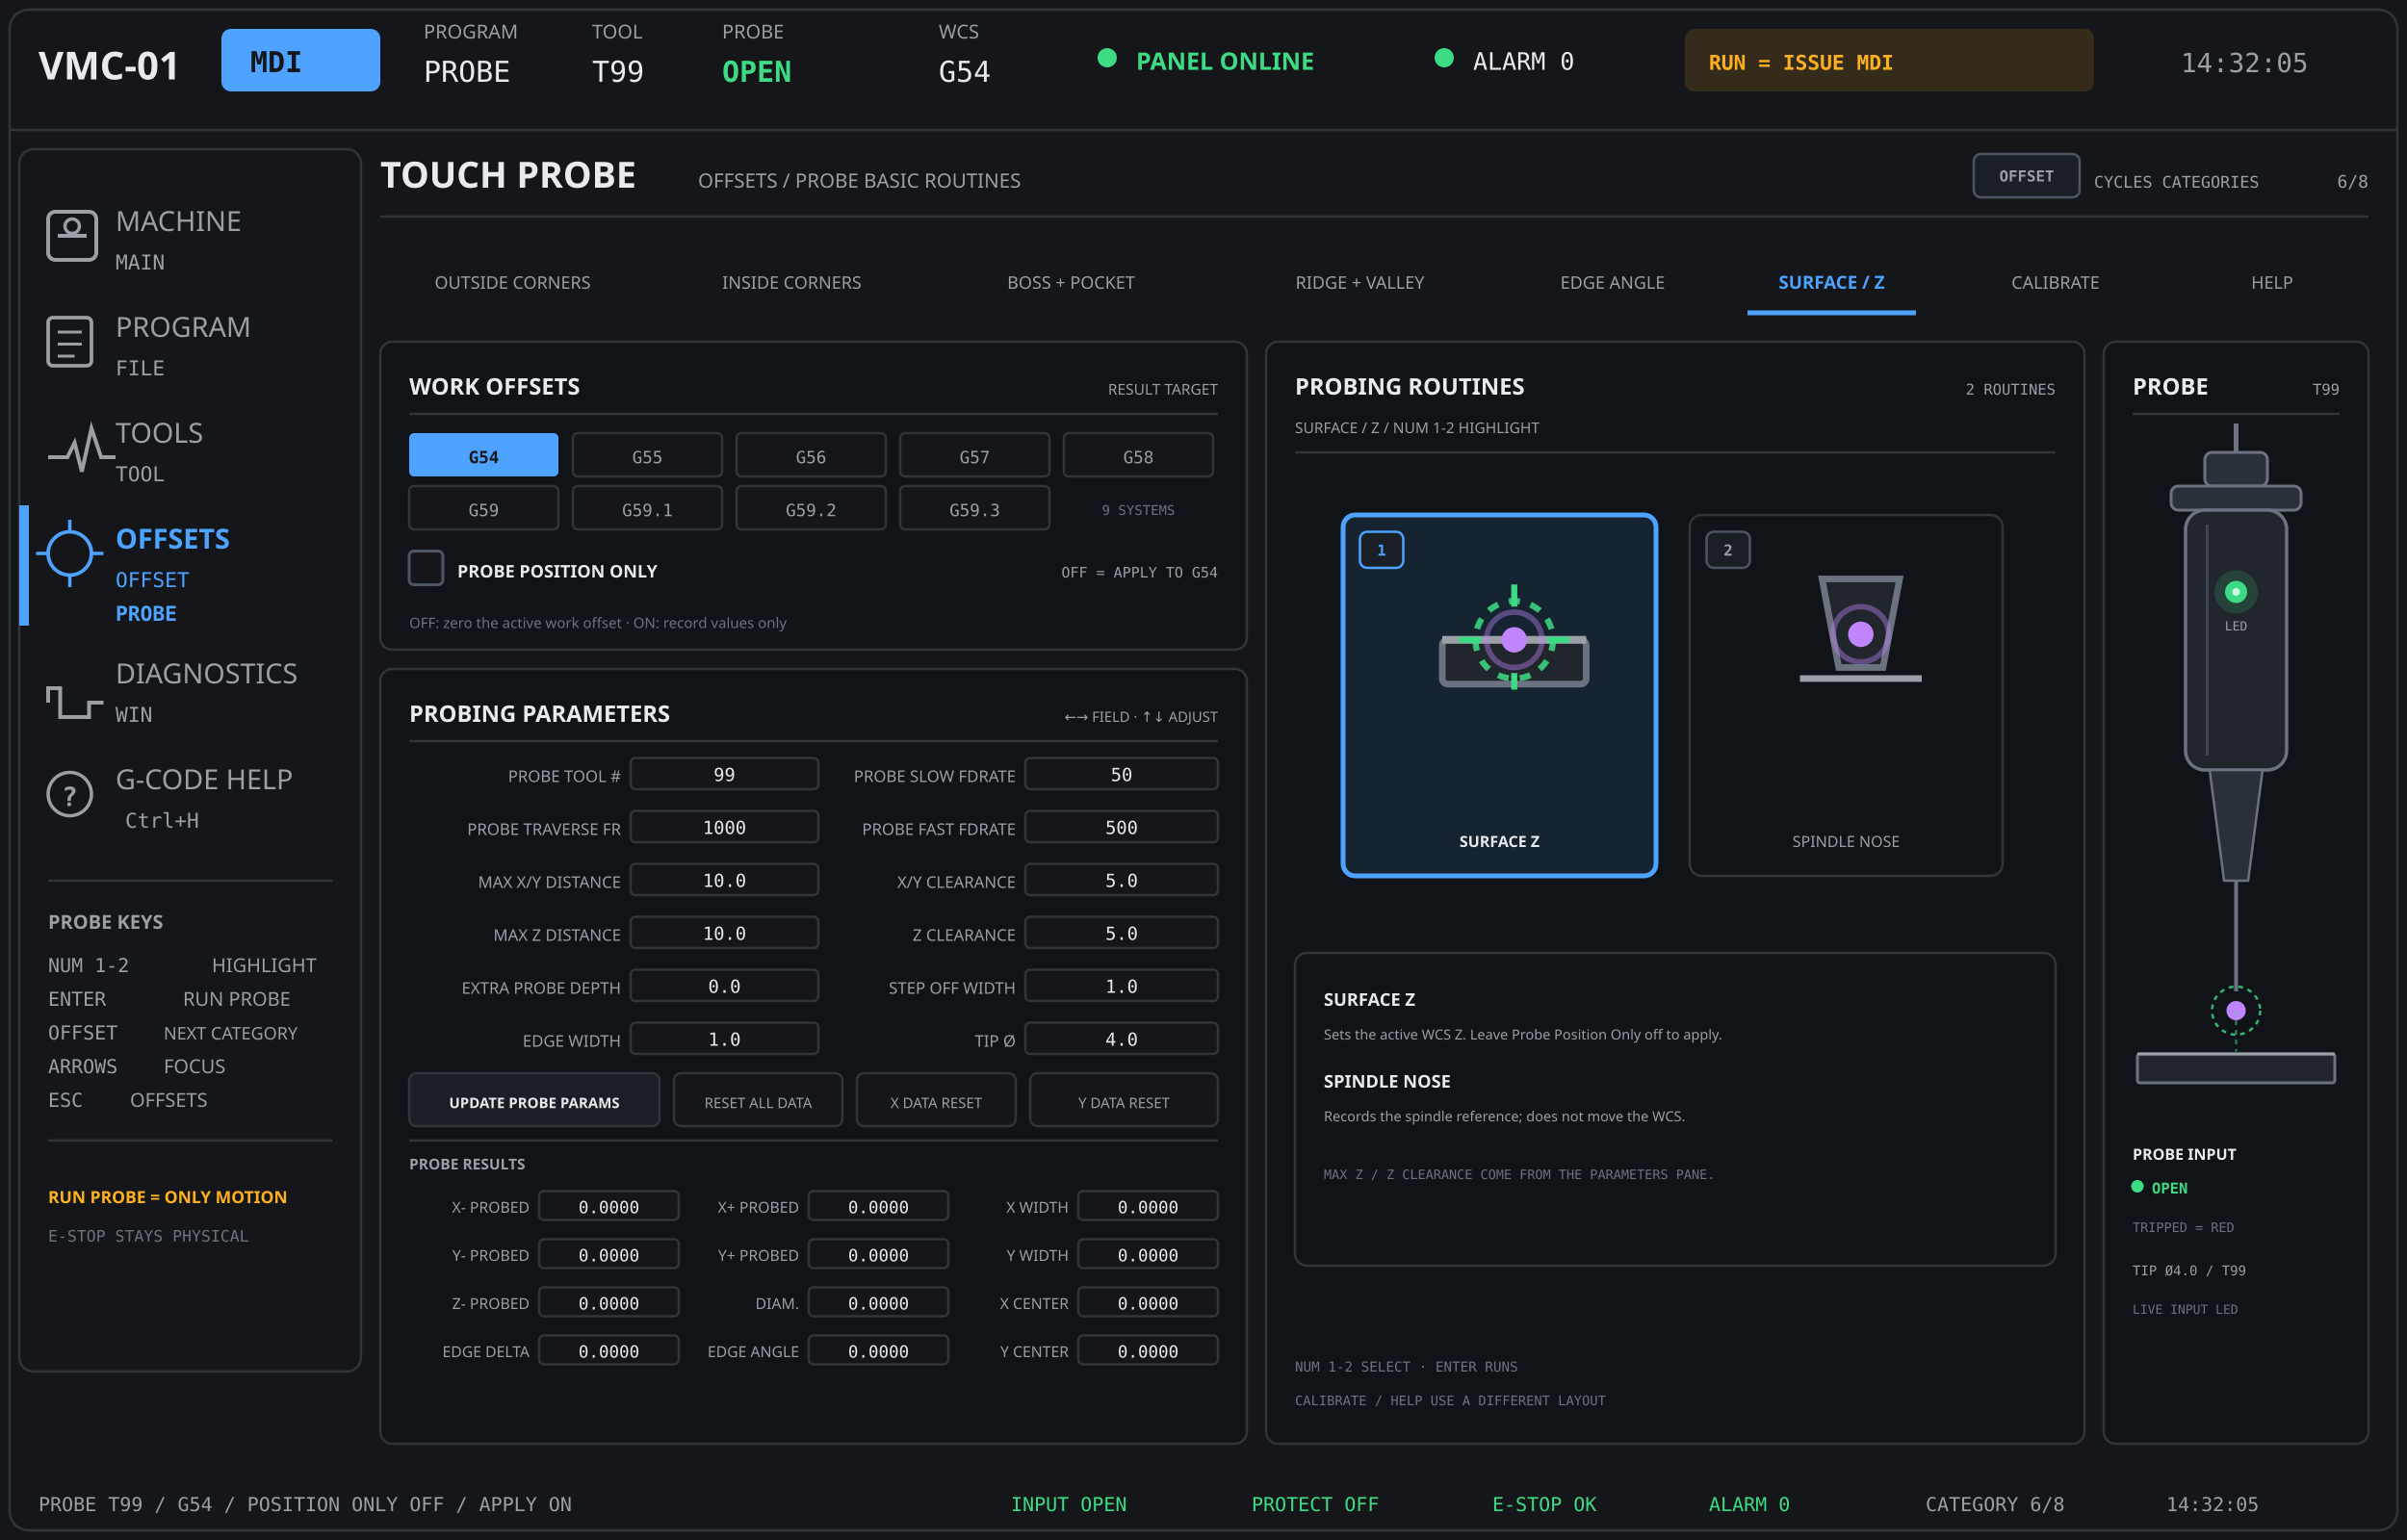
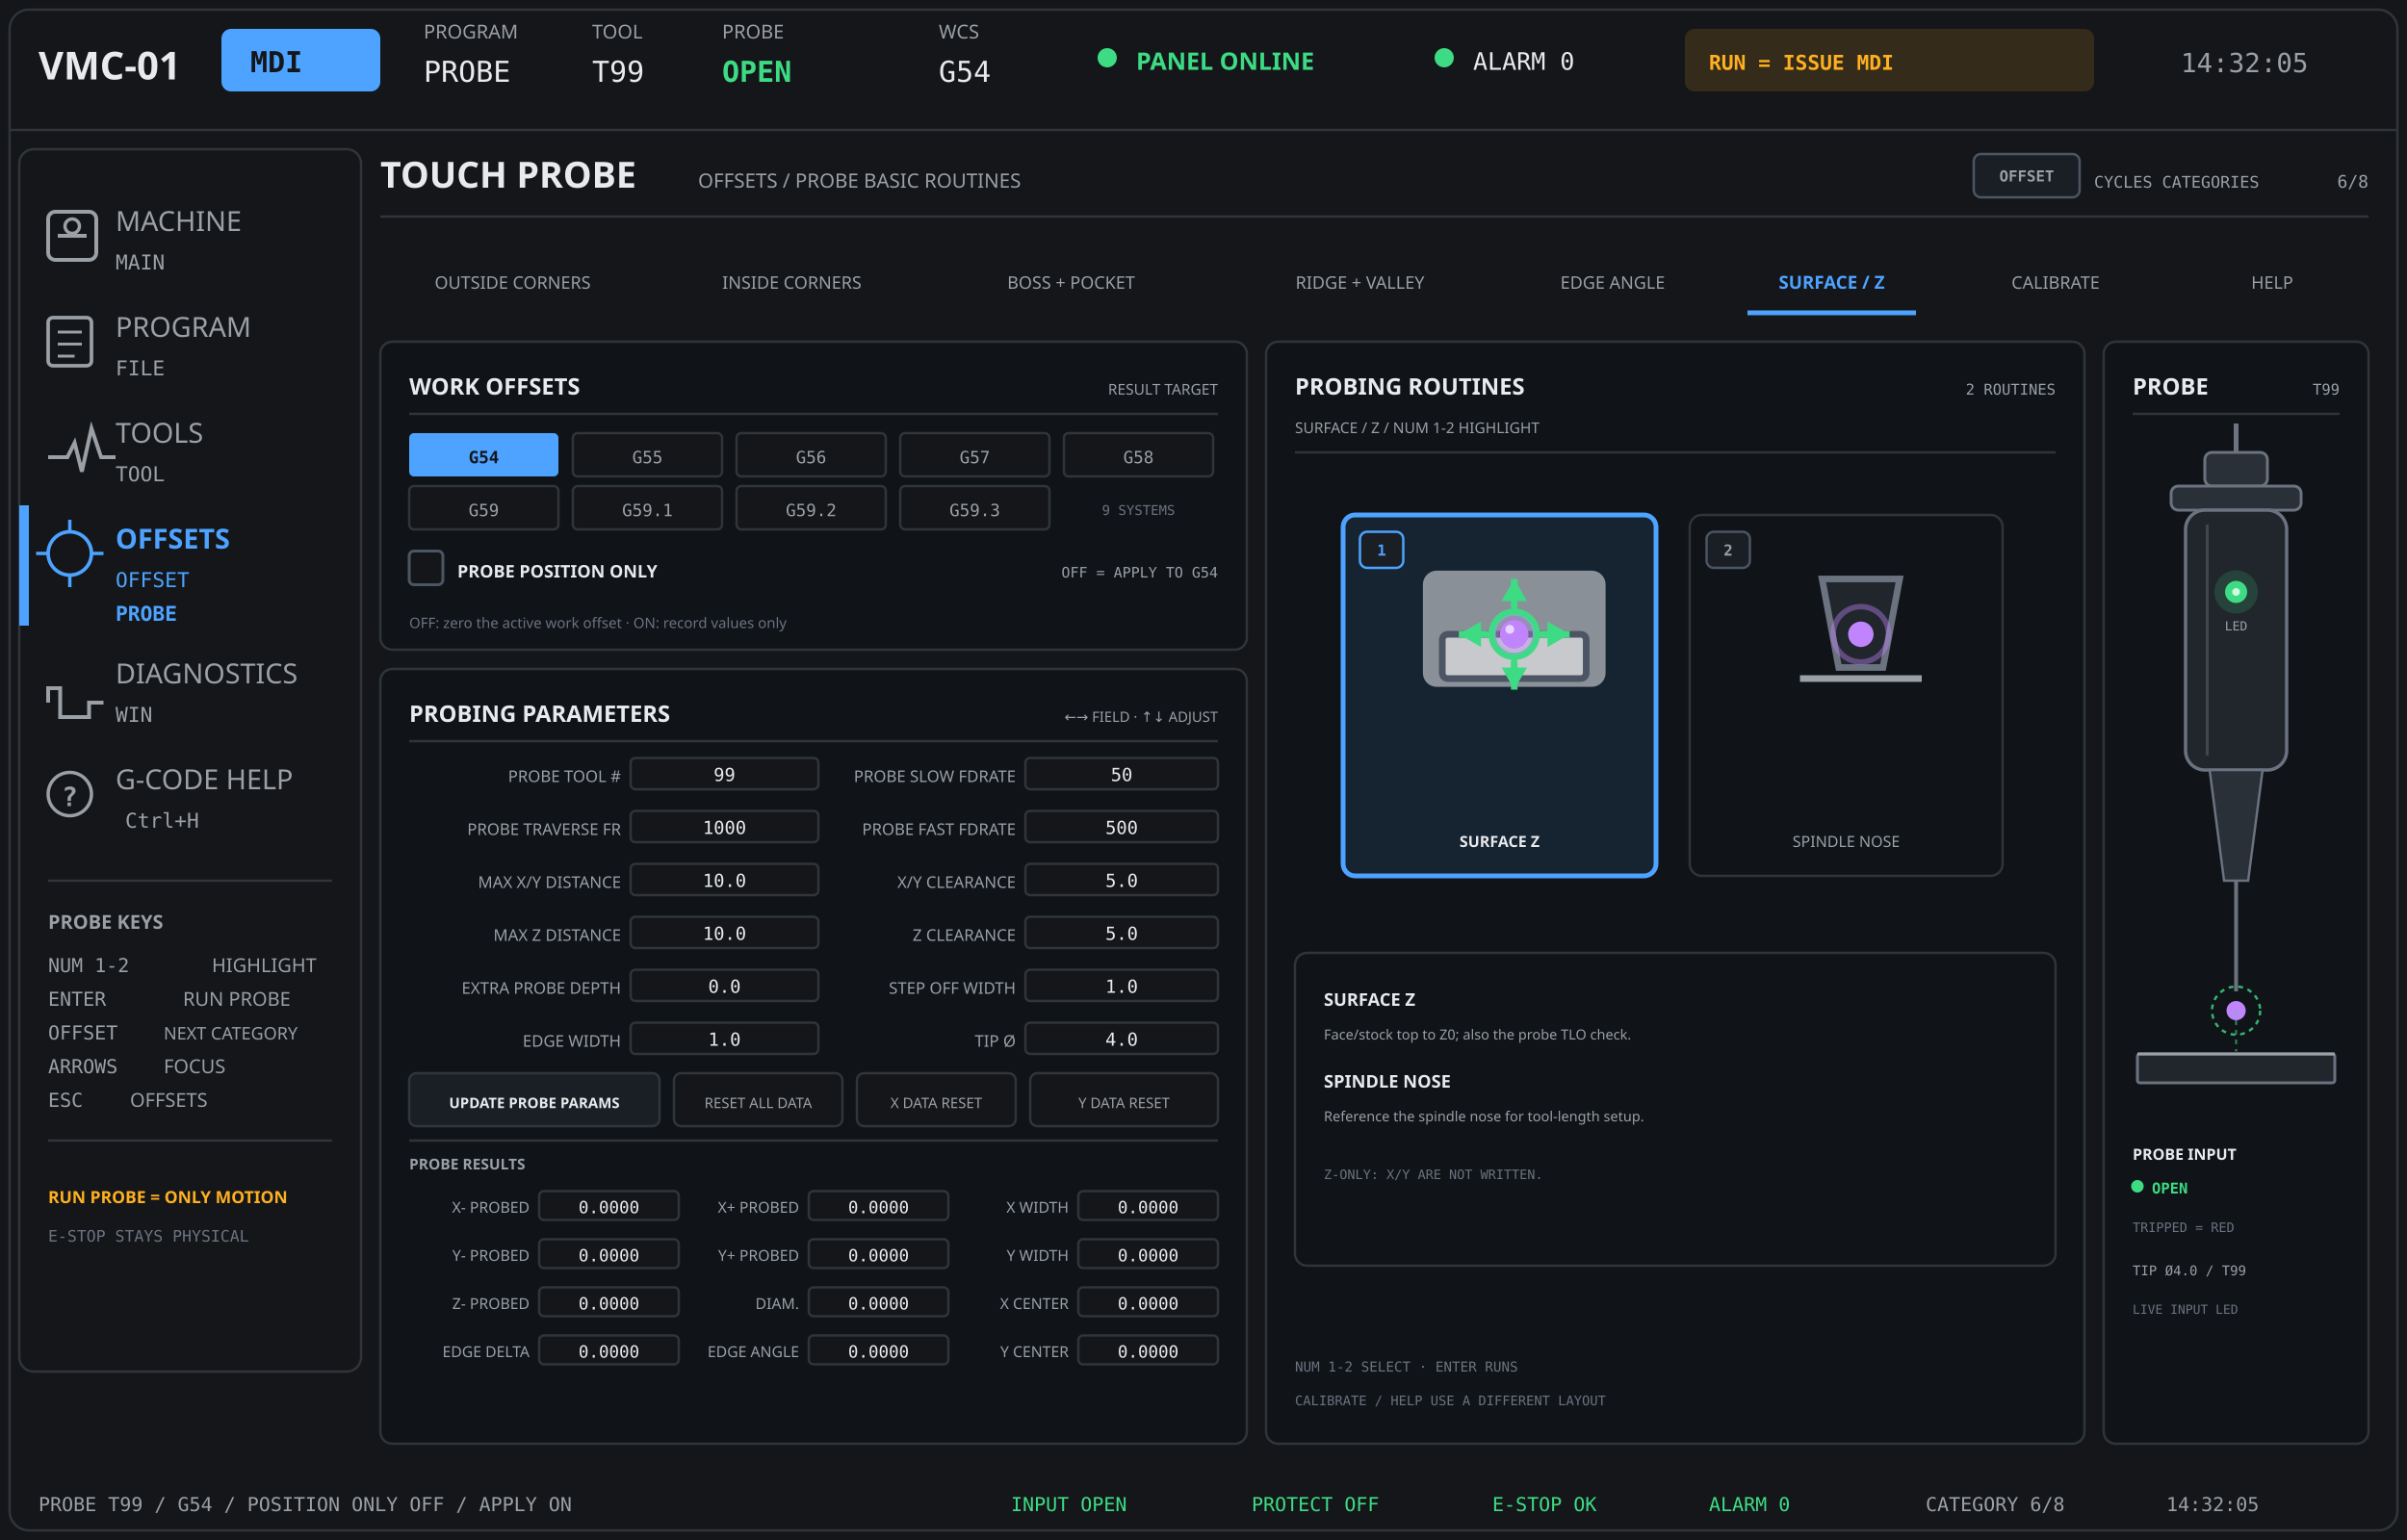
<svg xmlns="http://www.w3.org/2000/svg" viewBox="0 0 1000 640" width="1000" height="640">
  <rect x="0" y="0" width="1000" height="640" rx="0" fill="#141619" stroke="none" stroke-width="1" />
  <rect x="4" y="4" width="992" height="632" rx="8" fill="none" stroke="#30353a" stroke-width="1" />
  <line x1="4" y1="54" x2="996" y2="54" stroke="#30353a" stroke-width="1" />
  <text x="16" y="33" fill="#e8eaed" font-size="16" font-family="sans-serif" font-weight="700" text-anchor="start">VMC-01</text>
  <rect x="92" y="12" width="66" height="26" rx="4" fill="#4da3ff" stroke="none" stroke-width="1" />
  <text x="104" y="30" fill="#141619" font-size="12" font-family="monospace" font-weight="700" text-anchor="start">MDI</text>
  <text x="176" y="16" fill="#9aa0a6" font-size="8" font-family="sans-serif" text-anchor="start">PROGRAM</text>
  <text x="176" y="34" fill="#e8eaed" font-size="12" font-family="monospace" text-anchor="start">PROBE</text>
  <text x="246" y="16" fill="#9aa0a6" font-size="8" font-family="sans-serif" text-anchor="start">TOOL</text>
  <text x="246" y="34" fill="#e8eaed" font-size="12" font-family="monospace" text-anchor="start">T99</text>
  <text x="300" y="16" fill="#9aa0a6" font-size="8" font-family="sans-serif" text-anchor="start">PROBE</text>
  <text x="300" y="34" fill="#3ddc84" font-size="12" font-family="monospace" font-weight="700" text-anchor="start">OPEN</text>
  <text x="390" y="16" fill="#9aa0a6" font-size="8" font-family="sans-serif" text-anchor="start">WCS</text>
  <text x="390" y="34" fill="#e8eaed" font-size="12" font-family="monospace" text-anchor="start">G54</text>
  <circle cx="460" cy="24" r="4" fill="#3ddc84" />
  <text x="472" y="29" fill="#3ddc84" font-size="10" font-family="sans-serif" font-weight="700" text-anchor="start">PANEL ONLINE</text>
  <circle cx="600" cy="24" r="4" fill="#3ddc84" />
  <text x="612" y="29" fill="#e8eaed" font-size="10" font-family="monospace" text-anchor="start">ALARM 0</text>
  <rect x="700" y="12" width="170" height="26" rx="4" fill="#ffb020" stroke="none" stroke-width="0" opacity="0.14" />
  <text x="710" y="29" fill="#ffb020" font-size="8.5" font-family="monospace" font-weight="700" text-anchor="start">RUN = ISSUE MDI</text>
  <text x="906" y="30" fill="#9aa0a6" font-size="11" font-family="monospace" text-anchor="start">14:32:05</text>
  <rect x="8" y="62" width="142" height="508" rx="6" fill="#141619" stroke="#30353a" stroke-width="1" />
  <rect x="20" y="88" width="20" height="20" rx="3" fill="none" stroke="#9aa0a6" stroke-width="1.6" />
  <line x1="24" y1="98" x2="36" y2="98" stroke="#9aa0a6" stroke-width="1.6" />
  <circle cx="30" cy="94" r="3" fill="none" stroke="#9aa0a6" stroke-width="1.4" />
  <text x="48" y="96" fill="#9aa0a6" font-size="11.5" font-family="sans-serif" text-anchor="start">MACHINE</text>
  <text x="48" y="112" fill="#9aa0a6" font-size="8.5" font-family="monospace" text-anchor="start">MAIN</text>
  <rect x="20" y="132" width="18" height="20" rx="2" fill="none" stroke="#9aa0a6" stroke-width="1.5" />
  <line x1="24" y1="138" x2="34" y2="138" stroke="#9aa0a6" stroke-width="1.2" />
  <line x1="24" y1="143" x2="34" y2="143" stroke="#9aa0a6" stroke-width="1.2" />
  <line x1="24" y1="148" x2="31" y2="148" stroke="#9aa0a6" stroke-width="1.2" />
  <text x="48" y="140" fill="#9aa0a6" font-size="11.5" font-family="sans-serif" text-anchor="start">PROGRAM</text>
  <text x="48" y="156" fill="#9aa0a6" font-size="8.5" font-family="monospace" text-anchor="start">FILE</text>
  <path d="M20 190 L28 190 L31 184 L34 196 L38 178 L42 190 L48 190" fill="none" stroke="#9aa0a6" stroke-width="1.6" />
  <text x="48" y="184" fill="#9aa0a6" font-size="11.5" font-family="sans-serif" text-anchor="start">TOOLS</text>
  <text x="48" y="200" fill="#9aa0a6" font-size="8.5" font-family="monospace" text-anchor="start">TOOL</text>
  <rect x="8" y="210" width="4" height="50" rx="0" fill="#4da3ff" stroke="none" stroke-width="0" />
  <circle cx="29" cy="230" r="9" fill="none" stroke="#4da3ff" stroke-width="1.5" />
  <line x1="29" y1="216" x2="29" y2="221" stroke="#4da3ff" stroke-width="1.4" />
  <line x1="29" y1="239" x2="29" y2="244" stroke="#4da3ff" stroke-width="1.4" />
  <line x1="15" y1="230" x2="20" y2="230" stroke="#4da3ff" stroke-width="1.4" />
  <line x1="38" y1="230" x2="43" y2="230" stroke="#4da3ff" stroke-width="1.4" />
  <text x="48" y="228" fill="#4da3ff" font-size="11.5" font-family="sans-serif" font-weight="700" text-anchor="start">OFFSETS</text>
  <text x="48" y="244" fill="#4da3ff" font-size="8.5" font-family="monospace" text-anchor="start">OFFSET</text>
  <text x="48" y="258" fill="#4da3ff" font-size="8.5" font-family="monospace" font-weight="700" text-anchor="start">PROBE</text>
  <path d="M20 292 L20 286 L25 286 L25 298 L37 298 L37 292 L43 292" fill="none" stroke="#9aa0a6" stroke-width="1.6" />
  <text x="48" y="284" fill="#9aa0a6" font-size="11.5" font-family="sans-serif" text-anchor="start">DIAGNOSTICS</text>
  <text x="48" y="300" fill="#9aa0a6" font-size="8.5" font-family="monospace" text-anchor="start">WIN</text>
  <circle cx="29" cy="330" r="9" fill="none" stroke="#9aa0a6" stroke-width="1.4" />
  <text x="29" y="335" fill="#9aa0a6" font-size="11" font-family="monospace" font-weight="700" text-anchor="middle">?</text>
  <text x="48" y="328" fill="#9aa0a6" font-size="11.5" font-family="sans-serif" text-anchor="start">G-CODE HELP</text>
  <text x="52" y="344" fill="#9aa0a6" font-size="8.5" font-family="monospace" text-anchor="start">Ctrl+H</text>
  <line x1="20" y1="366" x2="138" y2="366" stroke="#30353a" stroke-width="1" />
  <text x="20" y="386" fill="#9aa0a6" font-size="8" font-family="sans-serif" font-weight="700" text-anchor="start">PROBE KEYS</text>
  <text x="20" y="404" fill="#9aa0a6" font-size="8" font-family="monospace" text-anchor="start">NUM 1-2</text>
  <text x="88" y="404" fill="#9aa0a6" font-size="8" font-family="sans-serif" text-anchor="start">HIGHLIGHT</text>
  <text x="20" y="418" fill="#9aa0a6" font-size="8" font-family="monospace" text-anchor="start">ENTER</text>
  <text x="76" y="418" fill="#9aa0a6" font-size="8" font-family="sans-serif" text-anchor="start">RUN PROBE</text>
  <text x="20" y="432" fill="#9aa0a6" font-size="8" font-family="monospace" text-anchor="start">OFFSET</text>
  <text x="68" y="432" fill="#9aa0a6" font-size="7.2" font-family="sans-serif" text-anchor="start">NEXT CATEGORY</text>
  <text x="20" y="446" fill="#9aa0a6" font-size="8" font-family="monospace" text-anchor="start">ARROWS</text>
  <text x="68" y="446" fill="#9aa0a6" font-size="8" font-family="sans-serif" text-anchor="start">FOCUS</text>
  <text x="20" y="460" fill="#9aa0a6" font-size="8" font-family="monospace" text-anchor="start">ESC</text>
  <text x="54" y="460" fill="#9aa0a6" font-size="8" font-family="sans-serif" text-anchor="start">OFFSETS</text>
  <line x1="20" y1="474" x2="138" y2="474" stroke="#30353a" stroke-width="1" />
  <text x="20" y="500" fill="#ffb020" font-size="7.0" font-family="sans-serif" font-weight="700" text-anchor="start">RUN PROBE = ONLY MOTION</text>
  <text x="20" y="516" fill="#6b7280" font-size="6.6" font-family="monospace" text-anchor="start">E-STOP STAYS PHYSICAL</text>
  <text x="158" y="78" fill="#e8eaed" font-size="15" font-family="sans-serif" font-weight="700" text-anchor="start">TOUCH PROBE</text>
  <text x="290" y="78" fill="#9aa0a6" font-size="8.2" font-family="sans-serif" text-anchor="start">OFFSETS / PROBE BASIC ROUTINES</text>
  <rect x="820" y="64" width="44" height="18" rx="3" fill="#1a1f25" stroke="#4b5563" stroke-width="1" />
  <text x="842.0" y="75.4" fill="#9aa0a6" font-size="6.3" font-family="monospace" font-weight="700" text-anchor="middle">OFFSET</text>
  <text x="870" y="78" fill="#9aa0a6" font-size="6.7" font-family="monospace" text-anchor="start">CYCLES CATEGORIES</text>
  <text x="984" y="78" fill="#9aa0a6" font-size="7.2" font-family="monospace" text-anchor="end">6/8</text>
  <line x1="158" y1="90" x2="984" y2="90" stroke="#30353a" stroke-width="1" />
  <text x="213.0" y="120" fill="#9aa0a6" font-size="7.2" font-family="sans-serif" text-anchor="middle">OUTSIDE CORNERS</text>
  <text x="329.0" y="120" fill="#9aa0a6" font-size="7.2" font-family="sans-serif" text-anchor="middle">INSIDE CORNERS</text>
  <text x="445.0" y="120" fill="#9aa0a6" font-size="7.2" font-family="sans-serif" text-anchor="middle">BOSS + POCKET</text>
  <text x="565.0" y="120" fill="#9aa0a6" font-size="7.2" font-family="sans-serif" text-anchor="middle">RIDGE + VALLEY</text>
  <text x="670.0" y="120" fill="#9aa0a6" font-size="7.2" font-family="sans-serif" text-anchor="middle">EDGE ANGLE</text>
  <text x="761.0" y="120" fill="#4da3ff" font-size="7.5" font-family="sans-serif" font-weight="700" text-anchor="middle">SURFACE / Z</text>
  <line x1="726" y1="130" x2="796" y2="130" stroke="#4da3ff" stroke-width="2" />
  <text x="854.0" y="120" fill="#9aa0a6" font-size="7.2" font-family="sans-serif" text-anchor="middle">CALIBRATE</text>
  <text x="944.0" y="120" fill="#9aa0a6" font-size="7.2" font-family="sans-serif" text-anchor="middle">HELP</text>
  <rect x="158" y="142" width="360" height="128" rx="5" fill="#101317" stroke="#30353a" stroke-width="1" />
  <text x="170" y="164" fill="#e8eaed" font-size="9.5" font-family="sans-serif" font-weight="700" text-anchor="start">WORK OFFSETS</text>
  <text x="506" y="164" fill="#9aa0a6" font-size="6.2" font-family="sans-serif" text-anchor="end">RESULT TARGET</text>
  <line x1="170" y1="172" x2="506" y2="172" stroke="#30353a" stroke-width="1" />
  <rect x="170" y="180" width="62" height="18" rx="2" fill="#4da3ff" stroke="none" stroke-width="1" />
  <text x="201" y="192.5" fill="#141619" font-size="7" font-family="monospace" font-weight="700" text-anchor="middle">G54</text>
  <rect x="238" y="180" width="62" height="18" rx="2" fill="#141619" stroke="#30353a" stroke-width="1" />
  <text x="269" y="192.5" fill="#9aa0a6" font-size="7" font-family="monospace" text-anchor="middle">G55</text>
  <rect x="306" y="180" width="62" height="18" rx="2" fill="#141619" stroke="#30353a" stroke-width="1" />
  <text x="337" y="192.5" fill="#9aa0a6" font-size="7" font-family="monospace" text-anchor="middle">G56</text>
  <rect x="374" y="180" width="62" height="18" rx="2" fill="#141619" stroke="#30353a" stroke-width="1" />
  <text x="405" y="192.5" fill="#9aa0a6" font-size="7" font-family="monospace" text-anchor="middle">G57</text>
  <rect x="442" y="180" width="62" height="18" rx="2" fill="#141619" stroke="#30353a" stroke-width="1" />
  <text x="473" y="192.5" fill="#9aa0a6" font-size="7" font-family="monospace" text-anchor="middle">G58</text>
  <rect x="170" y="202" width="62" height="18" rx="2" fill="#141619" stroke="#30353a" stroke-width="1" />
  <text x="201" y="214.5" fill="#9aa0a6" font-size="7" font-family="monospace" text-anchor="middle">G59</text>
  <rect x="238" y="202" width="62" height="18" rx="2" fill="#141619" stroke="#30353a" stroke-width="1" />
  <text x="269" y="214.5" fill="#9aa0a6" font-size="7" font-family="monospace" text-anchor="middle">G59.1</text>
  <rect x="306" y="202" width="62" height="18" rx="2" fill="#141619" stroke="#30353a" stroke-width="1" />
  <text x="337" y="214.5" fill="#9aa0a6" font-size="7" font-family="monospace" text-anchor="middle">G59.2</text>
  <rect x="374" y="202" width="62" height="18" rx="2" fill="#141619" stroke="#30353a" stroke-width="1" />
  <text x="405" y="214.5" fill="#9aa0a6" font-size="7" font-family="monospace" text-anchor="middle">G59.3</text>
  <text x="473" y="214" fill="#6b7280" font-size="5.6" font-family="monospace" text-anchor="middle">9 SYSTEMS</text>
  <rect x="170" y="229" width="14" height="14" rx="2" fill="#141619" stroke="#4b5563" stroke-width="1.2" />
  <text x="190" y="240" fill="#e8eaed" font-size="7.2" font-family="sans-serif" font-weight="700" text-anchor="start">PROBE POSITION ONLY</text>
  <text x="506" y="240" fill="#9aa0a6" font-size="6.0" font-family="monospace" text-anchor="end">OFF = APPLY TO G54</text>
  <text x="170" y="261" fill="#6b7280" font-size="6.0" font-family="sans-serif" text-anchor="start">OFF: zero the active work offset · ON: record values only</text>
  <rect x="158" y="278" width="360" height="322" rx="5" fill="#101317" stroke="#30353a" stroke-width="1" />
  <text x="170" y="300" fill="#e8eaed" font-size="9.5" font-family="sans-serif" font-weight="700" text-anchor="start">PROBING PARAMETERS</text>
  <text x="506" y="300" fill="#9aa0a6" font-size="5.9" font-family="sans-serif" text-anchor="end">←→ FIELD · ↑↓ ADJUST</text>
  <line x1="170" y1="308" x2="506" y2="308" stroke="#30353a" stroke-width="1" />
  <text x="258" y="325" fill="#9aa0a6" font-size="6.7" font-family="sans-serif" text-anchor="end">PROBE TOOL #</text>
  <rect x="262" y="315" width="78" height="13" rx="2" fill="#141619" stroke="#30353a" stroke-width="1" />
  <text x="301" y="324.6" fill="#e8eaed" font-size="7.5" font-family="monospace" text-anchor="middle">99</text>
  <text x="422" y="325" fill="#9aa0a6" font-size="6.7" font-family="sans-serif" text-anchor="end">PROBE SLOW FDRATE</text>
  <rect x="426" y="315" width="80" height="13" rx="2" fill="#141619" stroke="#30353a" stroke-width="1" />
  <text x="466" y="324.6" fill="#e8eaed" font-size="7.5" font-family="monospace" text-anchor="middle">50</text>
  <text x="258" y="347" fill="#9aa0a6" font-size="6.7" font-family="sans-serif" text-anchor="end">PROBE TRAVERSE FR</text>
  <rect x="262" y="337" width="78" height="13" rx="2" fill="#141619" stroke="#30353a" stroke-width="1" />
  <text x="301" y="346.6" fill="#e8eaed" font-size="7.5" font-family="monospace" text-anchor="middle">1000</text>
  <text x="422" y="347" fill="#9aa0a6" font-size="6.7" font-family="sans-serif" text-anchor="end">PROBE FAST FDRATE</text>
  <rect x="426" y="337" width="80" height="13" rx="2" fill="#141619" stroke="#30353a" stroke-width="1" />
  <text x="466" y="346.6" fill="#e8eaed" font-size="7.5" font-family="monospace" text-anchor="middle">500</text>
  <text x="258" y="369" fill="#9aa0a6" font-size="6.7" font-family="sans-serif" text-anchor="end">MAX X/Y DISTANCE</text>
  <rect x="262" y="359" width="78" height="13" rx="2" fill="#141619" stroke="#30353a" stroke-width="1" />
  <text x="301" y="368.6" fill="#e8eaed" font-size="7.5" font-family="monospace" text-anchor="middle">10.0</text>
  <text x="422" y="369" fill="#9aa0a6" font-size="6.7" font-family="sans-serif" text-anchor="end">X/Y CLEARANCE</text>
  <rect x="426" y="359" width="80" height="13" rx="2" fill="#141619" stroke="#30353a" stroke-width="1" />
  <text x="466" y="368.6" fill="#e8eaed" font-size="7.5" font-family="monospace" text-anchor="middle">5.0</text>
  <text x="258" y="391" fill="#9aa0a6" font-size="6.7" font-family="sans-serif" text-anchor="end">MAX Z DISTANCE</text>
  <rect x="262" y="381" width="78" height="13" rx="2" fill="#141619" stroke="#30353a" stroke-width="1" />
  <text x="301" y="390.6" fill="#e8eaed" font-size="7.5" font-family="monospace" text-anchor="middle">10.0</text>
  <text x="422" y="391" fill="#9aa0a6" font-size="6.7" font-family="sans-serif" text-anchor="end">Z CLEARANCE</text>
  <rect x="426" y="381" width="80" height="13" rx="2" fill="#141619" stroke="#30353a" stroke-width="1" />
  <text x="466" y="390.6" fill="#e8eaed" font-size="7.5" font-family="monospace" text-anchor="middle">5.0</text>
  <text x="258" y="413" fill="#9aa0a6" font-size="6.7" font-family="sans-serif" text-anchor="end">EXTRA PROBE DEPTH</text>
  <rect x="262" y="403" width="78" height="13" rx="2" fill="#141619" stroke="#30353a" stroke-width="1" />
  <text x="301" y="412.6" fill="#e8eaed" font-size="7.5" font-family="monospace" text-anchor="middle">0.0</text>
  <text x="422" y="413" fill="#9aa0a6" font-size="6.7" font-family="sans-serif" text-anchor="end">STEP OFF WIDTH</text>
  <rect x="426" y="403" width="80" height="13" rx="2" fill="#141619" stroke="#30353a" stroke-width="1" />
  <text x="466" y="412.6" fill="#e8eaed" font-size="7.5" font-family="monospace" text-anchor="middle">1.0</text>
  <text x="258" y="435" fill="#9aa0a6" font-size="6.7" font-family="sans-serif" text-anchor="end">EDGE WIDTH</text>
  <rect x="262" y="425" width="78" height="13" rx="2" fill="#141619" stroke="#30353a" stroke-width="1" />
  <text x="301" y="434.6" fill="#e8eaed" font-size="7.5" font-family="monospace" text-anchor="middle">1.0</text>
  <text x="422" y="435" fill="#9aa0a6" font-size="6.7" font-family="sans-serif" text-anchor="end">TIP Ø</text>
  <rect x="426" y="425" width="80" height="13" rx="2" fill="#141619" stroke="#30353a" stroke-width="1" />
  <text x="466" y="434.6" fill="#e8eaed" font-size="7.5" font-family="monospace" text-anchor="middle">4.0</text>
  <rect x="170" y="446" width="104" height="22" rx="3" fill="#1a1f25" stroke="#30353a" stroke-width="1" />
  <text x="222" y="460.5" fill="#e8eaed" font-size="6.0" font-family="sans-serif" font-weight="700" text-anchor="middle">UPDATE PROBE PARAMS</text>
  <rect x="280" y="446" width="70" height="22" rx="3" fill="#141619" stroke="#30353a" stroke-width="1" />
  <text x="315" y="460.5" fill="#9aa0a6" font-size="6.0" font-family="sans-serif" text-anchor="middle">RESET ALL DATA</text>
  <rect x="356" y="446" width="66" height="22" rx="3" fill="#141619" stroke="#30353a" stroke-width="1" />
  <text x="389" y="460.5" fill="#9aa0a6" font-size="6.0" font-family="sans-serif" text-anchor="middle">X DATA RESET</text>
  <rect x="428" y="446" width="78" height="22" rx="3" fill="#141619" stroke="#30353a" stroke-width="1" />
  <text x="467" y="460.5" fill="#9aa0a6" font-size="6.0" font-family="sans-serif" text-anchor="middle">Y DATA RESET</text>
  <line x1="170" y1="474" x2="506" y2="474" stroke="#30353a" stroke-width="1" />
  <text x="170" y="486" fill="#9aa0a6" font-size="6.2" font-family="sans-serif" font-weight="700" text-anchor="start">PROBE RESULTS</text>
  <text x="220" y="504" fill="#9aa0a6" font-size="6.3" font-family="sans-serif" text-anchor="end">X- PROBED</text>
  <rect x="224" y="495" width="58" height="12" rx="2" fill="#141619" stroke="#30353a" stroke-width="1" />
  <text x="253" y="504.2" fill="#e8eaed" font-size="7.0" font-family="monospace" text-anchor="middle">0.0000</text>
  <text x="332" y="504" fill="#9aa0a6" font-size="6.3" font-family="sans-serif" text-anchor="end">X+ PROBED</text>
  <rect x="336" y="495" width="58" height="12" rx="2" fill="#141619" stroke="#30353a" stroke-width="1" />
  <text x="365" y="504.2" fill="#e8eaed" font-size="7.0" font-family="monospace" text-anchor="middle">0.0000</text>
  <text x="444" y="504" fill="#9aa0a6" font-size="6.3" font-family="sans-serif" text-anchor="end">X WIDTH</text>
  <rect x="448" y="495" width="58" height="12" rx="2" fill="#141619" stroke="#30353a" stroke-width="1" />
  <text x="477" y="504.2" fill="#e8eaed" font-size="7.0" font-family="monospace" text-anchor="middle">0.0000</text>
  <text x="220" y="524" fill="#9aa0a6" font-size="6.3" font-family="sans-serif" text-anchor="end">Y- PROBED</text>
  <rect x="224" y="515" width="58" height="12" rx="2" fill="#141619" stroke="#30353a" stroke-width="1" />
  <text x="253" y="524.2" fill="#e8eaed" font-size="7.0" font-family="monospace" text-anchor="middle">0.0000</text>
  <text x="332" y="524" fill="#9aa0a6" font-size="6.3" font-family="sans-serif" text-anchor="end">Y+ PROBED</text>
  <rect x="336" y="515" width="58" height="12" rx="2" fill="#141619" stroke="#30353a" stroke-width="1" />
  <text x="365" y="524.2" fill="#e8eaed" font-size="7.0" font-family="monospace" text-anchor="middle">0.0000</text>
  <text x="444" y="524" fill="#9aa0a6" font-size="6.3" font-family="sans-serif" text-anchor="end">Y WIDTH</text>
  <rect x="448" y="515" width="58" height="12" rx="2" fill="#141619" stroke="#30353a" stroke-width="1" />
  <text x="477" y="524.2" fill="#e8eaed" font-size="7.0" font-family="monospace" text-anchor="middle">0.0000</text>
  <text x="220" y="544" fill="#9aa0a6" font-size="6.3" font-family="sans-serif" text-anchor="end">Z- PROBED</text>
  <rect x="224" y="535" width="58" height="12" rx="2" fill="#141619" stroke="#30353a" stroke-width="1" />
  <text x="253" y="544.2" fill="#e8eaed" font-size="7.0" font-family="monospace" text-anchor="middle">0.0000</text>
  <text x="332" y="544" fill="#9aa0a6" font-size="6.3" font-family="sans-serif" text-anchor="end">DIAM.</text>
  <rect x="336" y="535" width="58" height="12" rx="2" fill="#141619" stroke="#30353a" stroke-width="1" />
  <text x="365" y="544.2" fill="#e8eaed" font-size="7.0" font-family="monospace" text-anchor="middle">0.0000</text>
  <text x="444" y="544" fill="#9aa0a6" font-size="6.3" font-family="sans-serif" text-anchor="end">X CENTER</text>
  <rect x="448" y="535" width="58" height="12" rx="2" fill="#141619" stroke="#30353a" stroke-width="1" />
  <text x="477" y="544.2" fill="#e8eaed" font-size="7.0" font-family="monospace" text-anchor="middle">0.0000</text>
  <text x="220" y="564" fill="#9aa0a6" font-size="6.3" font-family="sans-serif" text-anchor="end">EDGE DELTA</text>
  <rect x="224" y="555" width="58" height="12" rx="2" fill="#141619" stroke="#30353a" stroke-width="1" />
  <text x="253" y="564.2" fill="#e8eaed" font-size="7.0" font-family="monospace" text-anchor="middle">0.0000</text>
  <text x="332" y="564" fill="#9aa0a6" font-size="6.3" font-family="sans-serif" text-anchor="end">EDGE ANGLE</text>
  <rect x="336" y="555" width="58" height="12" rx="2" fill="#141619" stroke="#30353a" stroke-width="1" />
  <text x="365" y="564.2" fill="#e8eaed" font-size="7.0" font-family="monospace" text-anchor="middle">0.0000</text>
  <text x="444" y="564" fill="#9aa0a6" font-size="6.3" font-family="sans-serif" text-anchor="end">Y CENTER</text>
  <rect x="448" y="555" width="58" height="12" rx="2" fill="#141619" stroke="#30353a" stroke-width="1" />
  <text x="477" y="564.2" fill="#e8eaed" font-size="7.0" font-family="monospace" text-anchor="middle">0.0000</text>
  <rect x="874" y="142" width="110" height="458" rx="5" fill="#101317" stroke="#30353a" stroke-width="1" />
  <text x="886" y="164" fill="#e8eaed" font-size="9.5" font-family="sans-serif" font-weight="700" text-anchor="start">PROBE</text>
  <text x="972" y="164" fill="#9aa0a6" font-size="6.2" font-family="monospace" text-anchor="end">T99</text>
  <line x1="886" y1="172" x2="972" y2="172" stroke="#30353a" stroke-width="1" />
  <line x1="929" y1="176" x2="929" y2="188" stroke="#6b7280" stroke-width="2" />
  <rect x="916" y="188" width="26" height="14" rx="3" fill="#2a3037" stroke="#6b7280" stroke-width="1.2" />
  <rect x="902" y="202" width="54" height="10" rx="3" fill="#2a3037" stroke="#6b7280" stroke-width="1.2" />
  <rect x="908" y="212" width="42" height="108" rx="8" fill="#20262c" stroke="#6b7280" stroke-width="1.4" />
  <line x1="917" y1="218" x2="917" y2="314" stroke="#3f464e" stroke-width="1.2" />
  <circle cx="929" cy="246" r="9" fill="#3ddc84" opacity="0.16" />
  <circle cx="929" cy="246" r="4.6" fill="#3ddc84" />
  <circle cx="929" cy="246" r="1.6" fill="#d1fae5" />
  <text x="929" y="262" fill="#9aa0a6" font-size="5.2" font-family="monospace" text-anchor="middle">LED</text>
  <path d="M918 320 L940 320 L934 366 L924 366 Z" fill="#2a3037" stroke="#6b7280" stroke-width="1" />
  <line x1="929" y1="366" x2="929" y2="412" stroke="#6b7280" stroke-width="1.6" />
  <circle cx="929" cy="420" r="4" fill="#c084fc" />
  <circle cx="929" cy="420" r="10" fill="none" stroke="#3ddc84" stroke-width="1" stroke-dasharray="2 2" opacity="0.8" />
  <line x1="929" y1="420" x2="929" y2="437" stroke="#3ddc84" stroke-width="0.8" stroke-dasharray="2 2" opacity="0.6" />
  <rect x="888" y="438" width="82" height="12" rx="1" fill="#20262c" stroke="#6b7280" stroke-width="1.2" />
  <line x1="888" y1="438" x2="970" y2="438" stroke="#9aa0a6" stroke-width="1.2" />
  <text x="886" y="482" fill="#e8eaed" font-size="6.4" font-family="sans-serif" font-weight="700" text-anchor="start">PROBE INPUT</text>
  <circle cx="888" cy="493" r="2.6" fill="#3ddc84" />
  <text x="894" y="496" fill="#3ddc84" font-size="6.2" font-family="monospace" font-weight="700" text-anchor="start">OPEN</text>
  <text x="886" y="512" fill="#6b7280" font-size="5.4" font-family="monospace" text-anchor="start">TRIPPED = RED</text>
  <text x="886" y="530" fill="#9aa0a6" font-size="5.6" font-family="monospace" text-anchor="start">TIP Ø4.0 / T99</text>
  <text x="886" y="546" fill="#6b7280" font-size="5.2" font-family="monospace" text-anchor="start">LIVE INPUT LED</text>
  <rect x="526" y="142" width="340" height="458" rx="5" fill="#101317" stroke="#30353a" stroke-width="1" />
  <text x="538" y="164" fill="#e8eaed" font-size="9.5" font-family="sans-serif" font-weight="700" text-anchor="start">PROBING ROUTINES</text>
  <text x="854" y="164" fill="#9aa0a6" font-size="6.2" font-family="monospace" text-anchor="end">2 ROUTINES</text>
  <text x="538" y="180" fill="#9aa0a6" font-size="6.2" font-family="sans-serif" text-anchor="start">SURFACE / Z / NUM 1-2 HIGHLIGHT</text>
  <line x1="538" y1="188" x2="854" y2="188" stroke="#30353a" stroke-width="1" />
  <rect x="558" y="214" width="130" height="150" rx="5" fill="#4da3ff" fill-opacity="0.11" stroke="#4da3ff" stroke-width="2" />
  <rect x="565" y="221" width="18" height="15" rx="3" fill="#1a1f25" stroke="#4da3ff" stroke-width="1" />
  <text x="574.0" y="230.9" fill="#4da3ff" font-size="6.3" font-family="monospace" font-weight="700" text-anchor="middle">1</text>
  <g transform="translate(590.0,236) scale(2.3)">
-     <rect x="4" y="13" width="26" height="8" rx="1" fill="#20262c" stroke="#6b7280" stroke-width="1.2" />
-     <line x1="4" y1="13" x2="30" y2="13" stroke="#9aa0a6" stroke-width="1.4" />
-     <circle cx="17" cy="13" r="7" fill="none" stroke="#3ddc84" stroke-width="1.1" stroke-dasharray="2 2" opacity="0.85" />
-     <line x1="7" y1="13" x2="11" y2="13" stroke="#3ddc84" stroke-width="1.1" />
-     <line x1="23" y1="13" x2="27" y2="13" stroke="#3ddc84" stroke-width="1.1" />
-     <line x1="17" y1="3" x2="17" y2="7" stroke="#3ddc84" stroke-width="1.1" />
-     <line x1="17" y1="19" x2="17" y2="22" stroke="#3ddc84" stroke-width="1.1" />
-     <circle cx="17" cy="13" r="5" fill="none" stroke="#c084fc" stroke-width="1" opacity="0.4" />
-     <circle cx="17" cy="13" r="2.3" fill="#c084fc" />
+     <rect x="1" y="1" width="32" height="20" rx="2" fill="#8a9097" stroke="#8b9198" stroke-width="1" />
+     <rect x="4" y="12" width="26" height="8" rx="1" fill="#c7c9cc" stroke="#4b5563" stroke-width="1.2" />
+     <circle cx="17" cy="12" r="4.0" fill="none" stroke="#3ddc84" stroke-width="1.3" />
+     <line x1="17" y1="8.0" x2="17" y2="5.5" stroke="#3ddc84" stroke-width="1.1" />
+     <line x1="17" y1="16.0" x2="17" y2="18.5" stroke="#3ddc84" stroke-width="1.1" />
+     <line x1="13.0" y1="12" x2="10.5" y2="12" stroke="#3ddc84" stroke-width="1.1" />
+     <line x1="21.0" y1="12" x2="23.5" y2="12" stroke="#3ddc84" stroke-width="1.1" />
+     <circle cx="17" cy="12" r="3.2" fill="none" stroke="#c084fc" stroke-width="1" opacity="0.35" />
+     <circle cx="17" cy="12" r="2.6" fill="#c084fc" />
+     <circle cx="16.2" cy="11.1" r="0.8" fill="#e9d5ff" />
+     <line x1="17" y1="7" x2="17" y2="2" stroke="#3ddc84" stroke-width="1.2" />
+     <polygon points="17,2 14.7,6 19.3,6" fill="#3ddc84" />
+     <line x1="17" y1="17" x2="17" y2="22" stroke="#3ddc84" stroke-width="1.2" />
+     <polygon points="17,22 14.7,18 19.3,18" fill="#3ddc84" />
+     <line x1="12" y1="12" x2="7" y2="12" stroke="#3ddc84" stroke-width="1.2" />
+     <polygon points="7,12 11,9.7 11,14.3" fill="#3ddc84" />
+     <line x1="22" y1="12" x2="27" y2="12" stroke="#3ddc84" stroke-width="1.2" />
+     <polygon points="27,12 23,9.7 23,14.3" fill="#3ddc84" />
  </g>
  <text x="623.0" y="352" fill="#e8eaed" font-size="6.4" font-family="sans-serif" font-weight="700" text-anchor="middle">SURFACE Z</text>
  <rect x="702" y="214" width="130" height="150" rx="5" fill="#101317" stroke="#30353a" stroke-width="1" />
  <rect x="709" y="221" width="18" height="15" rx="3" fill="#1a1f25" stroke="#4b5563" stroke-width="1" />
  <text x="718.0" y="230.9" fill="#9aa0a6" font-size="6.3" font-family="monospace" font-weight="700" text-anchor="middle">2</text>
  <g transform="translate(734.0,236) scale(2.3)">
    <path d="M10 2 H24 L21 18 H13 Z" fill="#20262c" stroke="#6b7280" stroke-width="1.2" />
    <line x1="6" y1="20" x2="28" y2="20" stroke="#9aa0a6" stroke-width="1.2" />
    <circle cx="17" cy="12" r="5" fill="none" stroke="#c084fc" stroke-width="1" opacity="0.4" />
    <circle cx="17" cy="12" r="2.3" fill="#c084fc" />
  </g>
  <text x="767.0" y="352" fill="#9aa0a6" font-size="6.4" font-family="sans-serif" text-anchor="middle">SPINDLE NOSE</text>
  <rect x="538" y="396" width="316" height="130" rx="5" fill="#101317" stroke="#30353a" stroke-width="1" />
  <text x="550" y="418" fill="#e8eaed" font-size="7.3" font-family="sans-serif" font-weight="700" text-anchor="start">SURFACE Z</text>
-   <text x="550" y="432" fill="#9aa0a6" font-size="5.8" font-family="sans-serif" text-anchor="start">Sets the active WCS Z. Leave Probe Position Only off to apply.</text>
+   <text x="550" y="432" fill="#9aa0a6" font-size="5.8" font-family="sans-serif" text-anchor="start">Face/stock top to Z0; also the probe TLO check.</text>
  <text x="550" y="452" fill="#e8eaed" font-size="7.3" font-family="sans-serif" font-weight="700" text-anchor="start">SPINDLE NOSE</text>
-   <text x="550" y="466" fill="#9aa0a6" font-size="5.8" font-family="sans-serif" text-anchor="start">Records the spindle reference; does not move the WCS.</text>
-   <text x="550" y="490" fill="#6b7280" font-size="5.4" font-family="monospace" text-anchor="start">MAX Z / Z CLEARANCE COME FROM THE PARAMETERS PANE.</text>
+   <text x="550" y="466" fill="#9aa0a6" font-size="5.8" font-family="sans-serif" text-anchor="start">Reference the spindle nose for tool-length setup.</text>
+   <text x="550" y="490" fill="#6b7280" font-size="5.4" font-family="monospace" text-anchor="start">Z-ONLY: X/Y ARE NOT WRITTEN.</text>
  <text x="538" y="570" fill="#6b7280" font-size="5.7" font-family="monospace" text-anchor="start">NUM 1-2 SELECT  ·  ENTER RUNS</text>
  <text x="538" y="584" fill="#6b7280" font-size="5.5" font-family="monospace" text-anchor="start">CALIBRATE / HELP USE A DIFFERENT LAYOUT</text>
  <text x="16" y="628" fill="#9aa0a6" font-size="8" font-family="monospace" text-anchor="start">PROBE T99 / G54 / POSITION ONLY OFF / APPLY ON</text>
  <text x="420" y="628" fill="#3ddc84" font-size="8" font-family="monospace" text-anchor="start">INPUT OPEN</text>
  <text x="520" y="628" fill="#3ddc84" font-size="8" font-family="monospace" text-anchor="start">PROTECT OFF</text>
  <text x="620" y="628" fill="#3ddc84" font-size="8" font-family="monospace" text-anchor="start">E-STOP OK</text>
  <text x="710" y="628" fill="#3ddc84" font-size="8" font-family="monospace" text-anchor="start">ALARM 0</text>
  <text x="800" y="628" fill="#9aa0a6" font-size="8" font-family="monospace" text-anchor="start">CATEGORY 6/8</text>
  <text x="900" y="628" fill="#9aa0a6" font-size="8" font-family="monospace" text-anchor="start">14:32:05</text>
</svg>
